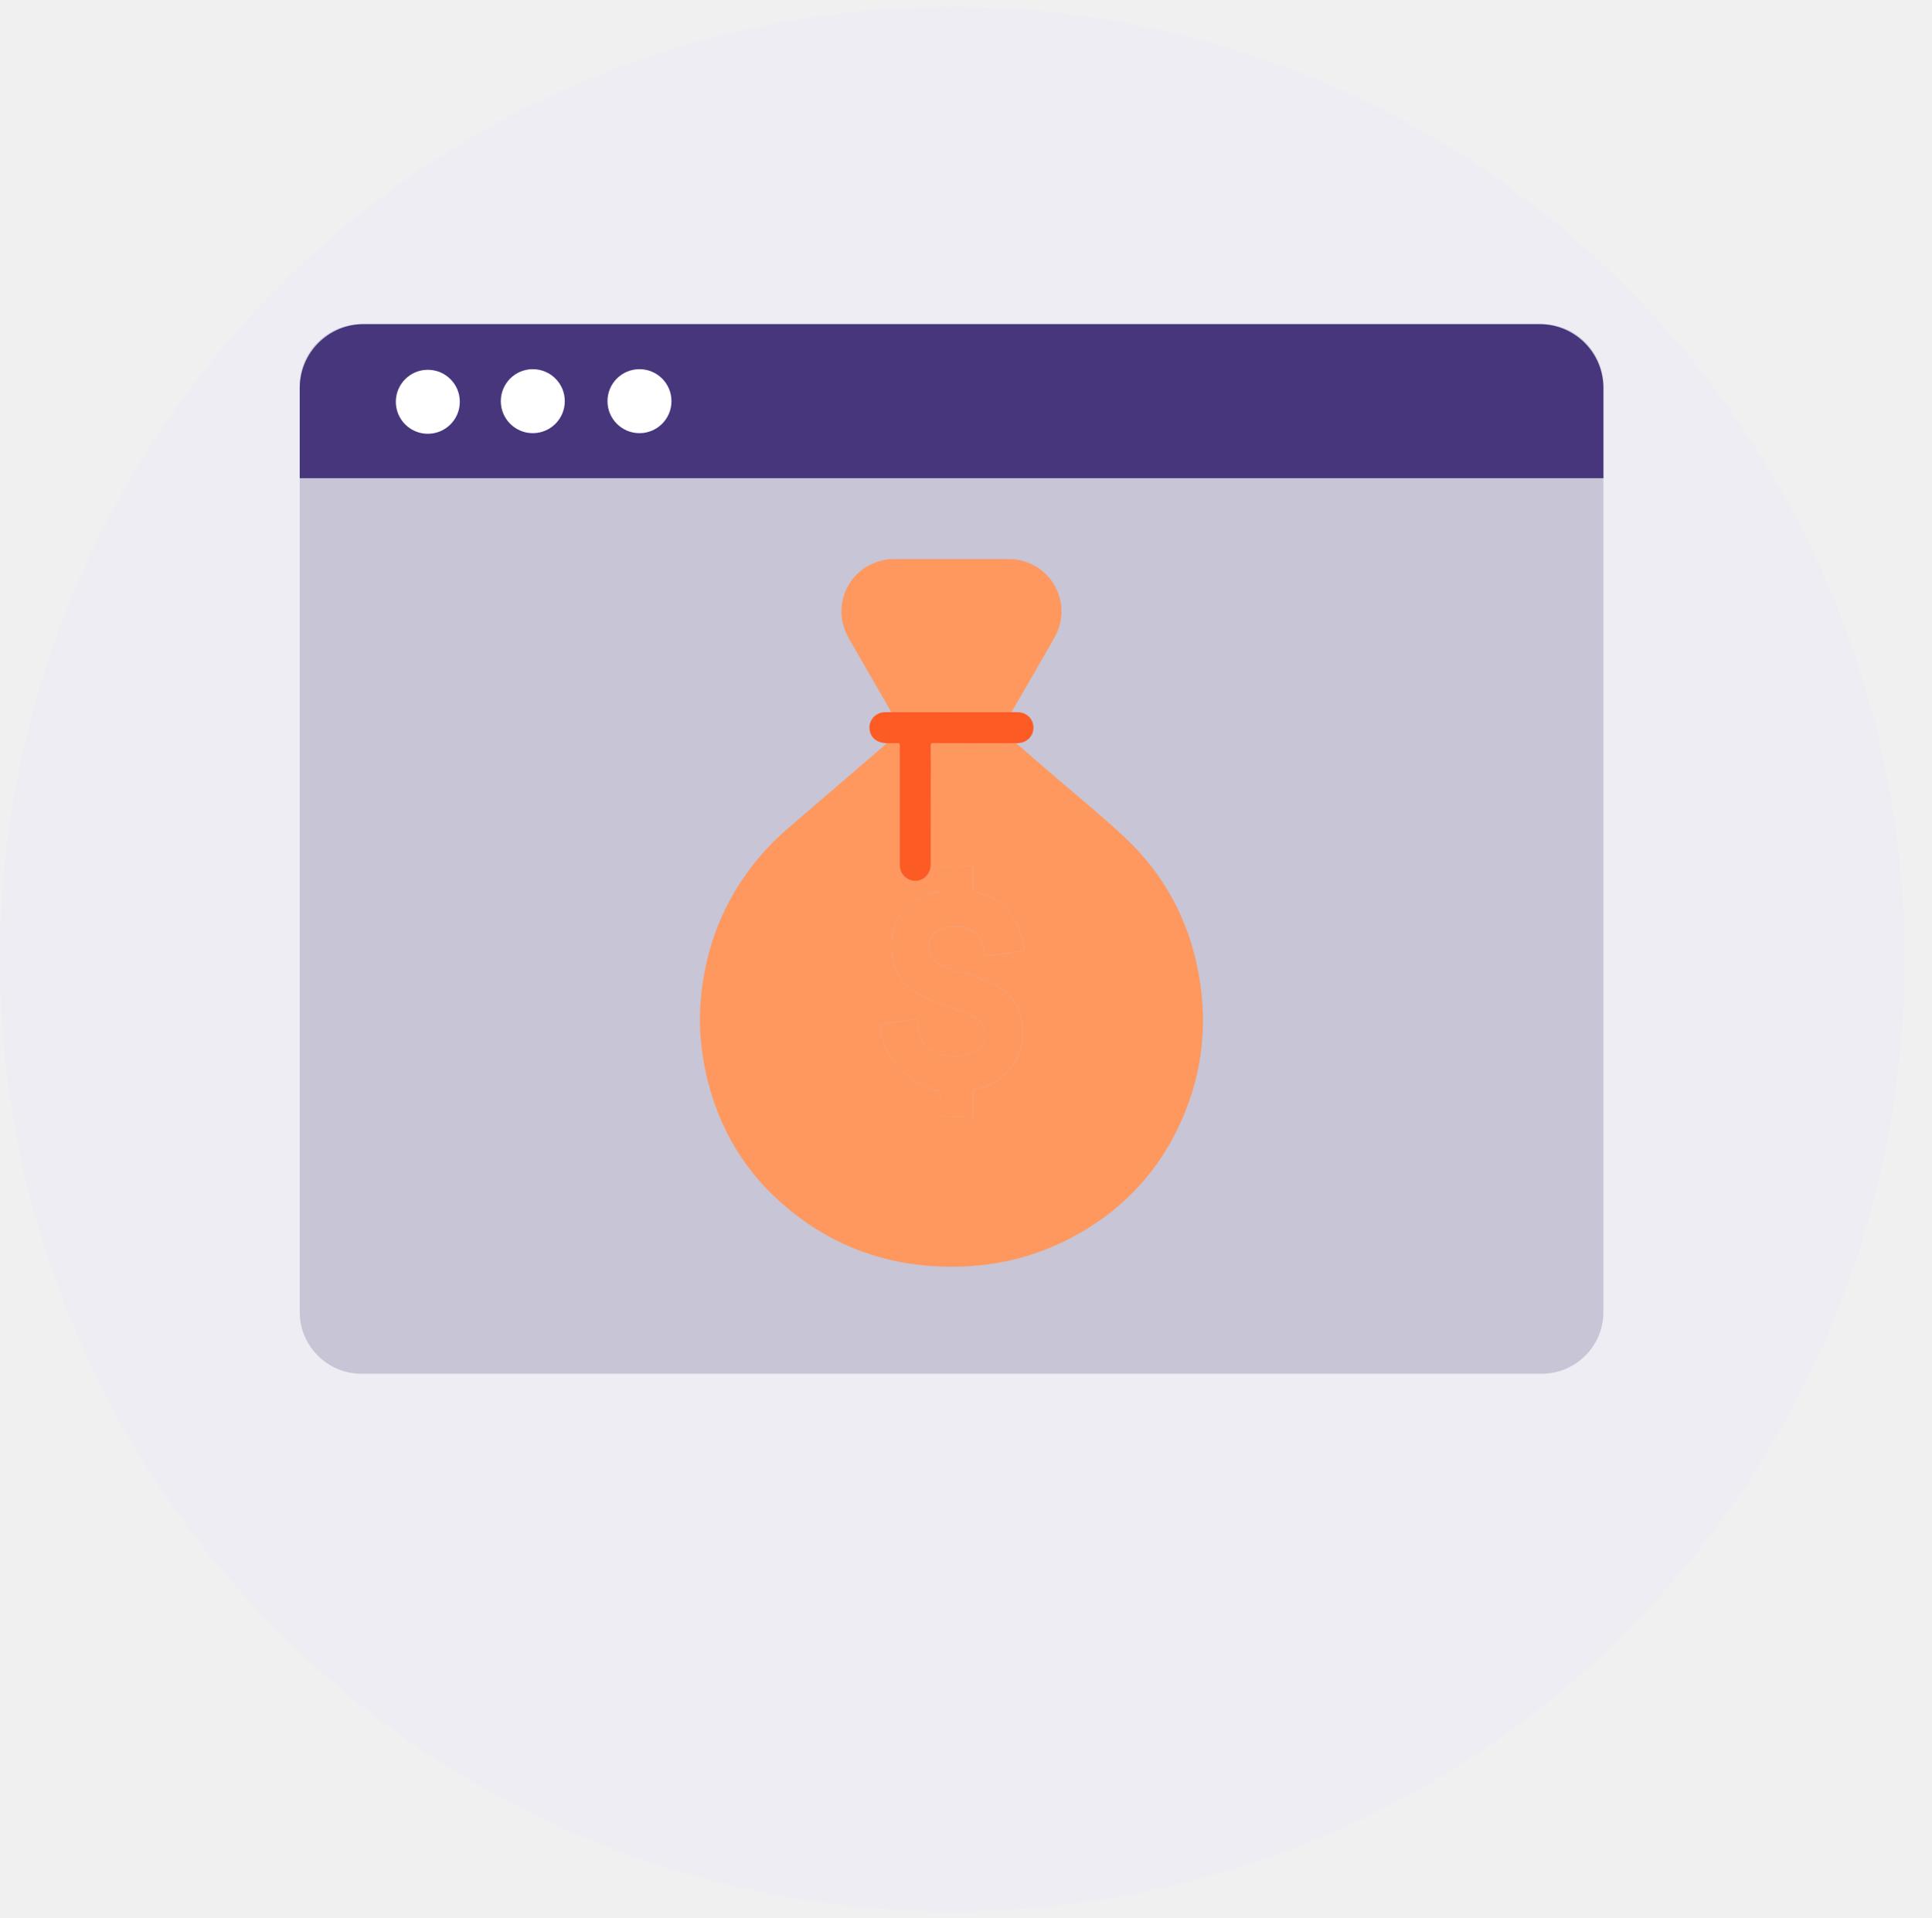
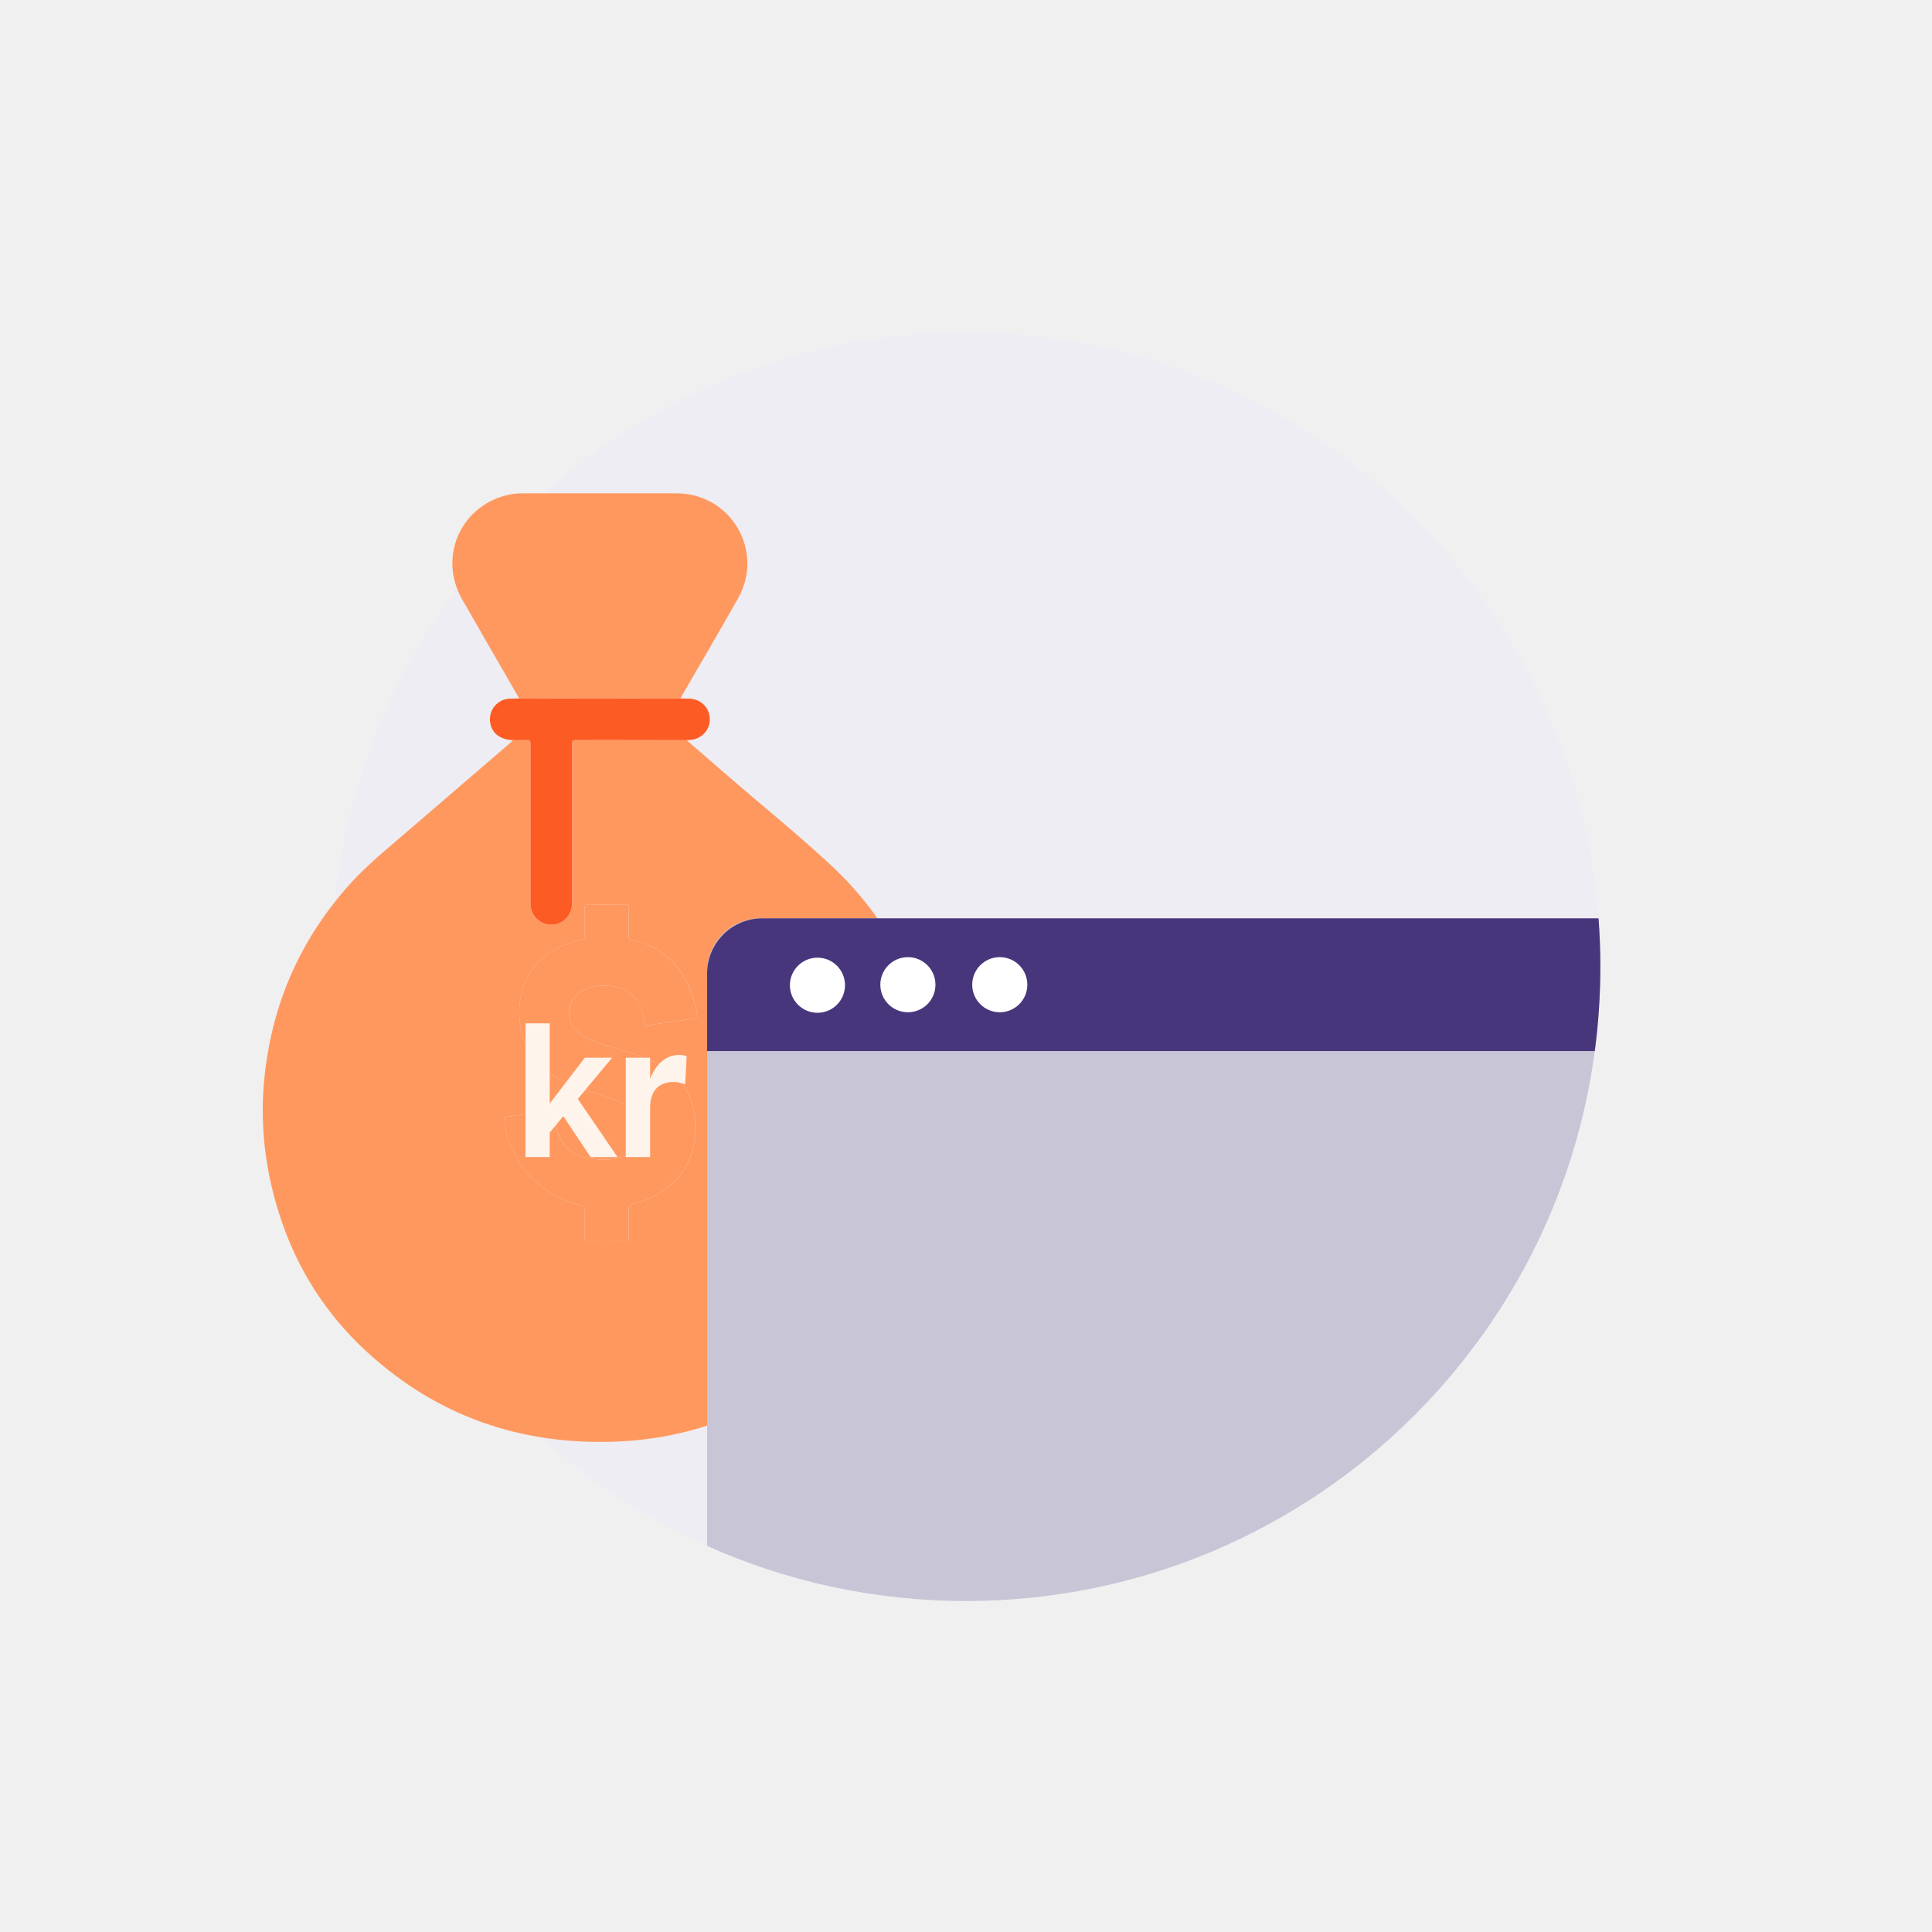
- <svg xmlns="http://www.w3.org/2000/svg" width="145" height="144" viewBox="0 0 145 144" fill="none">
-   <path d="M143 72.027C143 111.516 110.988 143.527 71.5 143.527C32.012 143.527 0 111.516 0 72.027C0 32.539 32.012 0.527 71.5 0.527C110.988 0.527 143 32.539 143 72.027Z" fill="#EEEDF3" />
-   <path d="M115.75 103.148H27.141C24.579 103.148 22.503 101.072 22.503 98.51V28.974C22.503 26.412 24.579 24.336 27.141 24.336H115.75C118.311 24.336 120.388 26.412 120.388 28.974V98.51C120.388 101.072 118.311 103.148 115.75 103.148Z" fill="#C8C5D6" />
-   <path d="M115.584 24.336H27.308C24.654 24.336 22.503 26.487 22.503 29.14V35.904H120.388V29.14C120.388 26.487 118.238 24.336 115.584 24.336Z" fill="#48367D" />
-   <path d="M34.523 30.168C34.523 31.495 33.448 32.57 32.121 32.57C30.795 32.57 29.719 31.495 29.719 30.168C29.719 28.842 30.795 27.766 32.121 27.766C33.448 27.766 34.523 28.842 34.523 30.168Z" fill="white" />
-   <path d="M42.405 30.122C42.405 31.449 41.33 32.524 40.004 32.524C38.677 32.524 37.602 31.449 37.602 30.122C37.602 28.795 38.677 27.72 40.004 27.72C41.33 27.72 42.405 28.795 42.405 30.122Z" fill="white" />
-   <path d="M50.415 30.122C50.415 31.449 49.339 32.524 48.014 32.524C46.687 32.524 45.611 31.449 45.611 30.122C45.611 28.795 46.687 27.72 48.014 27.72C49.339 27.72 50.415 28.795 50.415 30.122Z" fill="white" />
-   <path d="M76.296 55.803C77.042 56.451 77.79 57.098 78.536 57.746C80.479 59.431 82.485 61.047 84.37 62.799C87.378 65.594 89.251 69.04 89.993 73.082C90.743 77.176 90.216 81.114 88.377 84.848C86.614 88.428 83.92 91.117 80.386 92.963C77.871 94.278 75.188 94.985 72.353 95.095C67.033 95.302 62.351 93.694 58.412 90.091C55.613 87.529 53.852 84.346 53.017 80.65C52.568 78.667 52.443 76.66 52.655 74.64C53.087 70.534 54.673 66.937 57.44 63.864C58.422 62.773 59.562 61.859 60.666 60.904C62.591 59.244 64.52 57.589 66.447 55.933C66.494 55.892 66.532 55.846 66.575 55.801C66.838 55.799 67.101 55.805 67.364 55.791C67.524 55.784 67.559 55.853 67.555 55.996C67.547 56.267 67.553 56.538 67.553 56.808C67.553 59.499 67.553 62.19 67.553 64.88C67.553 65.37 67.733 65.758 68.17 65.994C68.966 66.425 69.882 65.851 69.884 64.919C69.888 62.801 69.886 60.682 69.886 58.563C69.886 57.713 69.89 56.862 69.882 56.012C69.88 55.838 69.929 55.784 70.103 55.79C70.481 55.803 70.86 55.794 71.239 55.794C72.925 55.799 74.61 55.801 76.296 55.803ZM71.827 83.865C72.175 83.865 72.523 83.857 72.871 83.868C73.027 83.874 73.062 83.82 73.06 83.673C73.052 83.171 73.072 82.668 73.05 82.165C73.041 81.93 73.106 81.837 73.338 81.777C74.168 81.568 74.912 81.185 75.534 80.59C76.505 79.658 76.856 78.504 76.777 77.186C76.69 75.744 76.041 74.665 74.765 73.968C73.889 73.488 72.931 73.248 71.987 72.962C71.433 72.794 70.876 72.632 70.387 72.307C69.907 71.99 69.668 71.549 69.722 70.971C69.776 70.397 70.083 69.999 70.607 69.765C71.027 69.58 71.471 69.533 71.922 69.564C72.942 69.634 73.501 70.071 73.818 71.043C73.878 71.225 73.92 71.414 73.955 71.603C73.978 71.737 74.007 71.793 74.17 71.768C74.918 71.652 75.668 71.557 76.418 71.449C76.949 71.371 76.949 71.366 76.826 70.832C76.364 68.835 75.283 67.422 73.184 66.97C73.058 66.943 73.054 66.871 73.056 66.771C73.06 66.261 73.047 65.75 73.062 65.24C73.068 65.039 73.002 64.998 72.815 65.002C72.15 65.014 71.485 65.012 70.82 65.002C70.646 65 70.578 65.037 70.584 65.228C70.597 65.739 70.584 66.249 70.592 66.759C70.594 66.895 70.551 66.951 70.42 66.978C70.23 67.016 70.043 67.063 69.861 67.123C68.68 67.511 67.729 68.178 67.246 69.369C66.847 70.347 66.836 71.356 67.106 72.369C67.441 73.616 68.317 74.377 69.434 74.915C70.286 75.325 71.199 75.568 72.084 75.883C72.571 76.057 73.056 76.239 73.462 76.575C73.713 76.784 73.893 77.037 73.944 77.368C74.05 78.054 73.739 78.661 73.095 78.991C72.31 79.393 71.485 79.366 70.656 79.181C69.782 78.986 69.24 78.439 69.014 77.573C68.939 77.287 68.908 76.995 68.898 76.703C68.893 76.534 68.827 76.517 68.688 76.538C67.872 76.662 67.054 76.786 66.237 76.898C66.099 76.917 66.076 76.969 66.088 77.091C66.132 77.563 66.233 78.023 66.411 78.46C67.145 80.269 68.514 81.35 70.364 81.862C70.534 81.91 70.599 81.964 70.596 82.148C70.582 82.65 70.599 83.153 70.586 83.656C70.58 83.835 70.64 83.874 70.808 83.868C71.147 83.855 71.487 83.865 71.827 83.865Z" fill="#FF985F" />
-   <path d="M66.921 53.468C65.854 51.617 64.781 49.767 63.72 47.911C62.342 45.497 63.701 42.557 66.43 42.038C66.666 41.994 66.906 41.977 67.145 41.977C70.006 41.979 72.865 41.977 75.726 41.977C78.778 41.977 80.678 45.209 79.174 47.867C78.146 49.687 77.087 51.491 76.041 53.302C76.01 53.354 75.985 53.412 75.958 53.466C73.501 53.468 71.044 53.47 68.589 53.472C68.032 53.474 67.478 53.47 66.921 53.468Z" fill="#FF985F" />
-   <path d="M66.921 53.469C67.478 53.471 68.032 53.476 68.589 53.476C71.046 53.474 73.503 53.472 75.958 53.471C76.105 53.472 76.252 53.476 76.399 53.476C77.075 53.48 77.589 53.973 77.595 54.628C77.603 55.266 77.094 55.777 76.433 55.796C76.387 55.798 76.341 55.8 76.294 55.804C74.609 55.802 72.923 55.798 71.237 55.796C70.859 55.796 70.48 55.806 70.101 55.792C69.925 55.786 69.879 55.84 69.88 56.014C69.888 56.865 69.884 57.715 69.884 58.566C69.884 60.684 69.886 62.803 69.882 64.922C69.88 65.853 68.964 66.427 68.168 65.996C67.731 65.761 67.551 65.37 67.551 64.883C67.553 62.192 67.551 59.502 67.551 56.811C67.551 56.54 67.545 56.27 67.553 55.999C67.557 55.856 67.522 55.786 67.362 55.794C67.099 55.808 66.836 55.802 66.573 55.804C65.835 55.775 65.373 55.407 65.29 54.787C65.199 54.103 65.719 53.494 66.409 53.478C66.581 53.472 66.751 53.471 66.921 53.469Z" fill="#FD5B24" />
-   <path d="M71.827 83.862C71.487 83.862 71.147 83.853 70.806 83.866C70.638 83.872 70.58 83.834 70.584 83.654C70.598 83.151 70.58 82.648 70.594 82.146C70.6 81.962 70.534 81.906 70.362 81.86C68.512 81.348 67.144 80.267 66.409 78.458C66.231 78.019 66.131 77.561 66.086 77.089C66.075 76.967 66.098 76.915 66.235 76.896C67.053 76.782 67.87 76.66 68.686 76.536C68.825 76.515 68.891 76.532 68.897 76.701C68.906 76.993 68.937 77.284 69.013 77.57C69.239 78.436 69.78 78.984 70.654 79.179C71.483 79.364 72.308 79.391 73.093 78.989C73.737 78.659 74.048 78.05 73.942 77.366C73.89 77.035 73.712 76.782 73.46 76.573C73.055 76.237 72.569 76.055 72.082 75.881C71.197 75.566 70.283 75.323 69.432 74.913C68.317 74.375 67.439 73.614 67.105 72.367C66.834 71.356 66.846 70.345 67.244 69.367C67.729 68.176 68.68 67.509 69.859 67.121C70.043 67.061 70.231 67.013 70.418 66.976C70.547 66.951 70.592 66.895 70.59 66.757C70.582 66.247 70.596 65.737 70.582 65.226C70.576 65.035 70.642 64.996 70.818 65C71.483 65.01 72.148 65.01 72.813 65C73 64.996 73.066 65.037 73.06 65.238C73.045 65.748 73.056 66.259 73.055 66.769C73.055 66.87 73.058 66.943 73.182 66.968C75.279 67.42 76.362 68.833 76.824 70.83C76.948 71.366 76.948 71.37 76.416 71.447C75.668 71.555 74.916 71.65 74.168 71.766C74.006 71.791 73.977 71.735 73.953 71.601C73.919 71.412 73.876 71.223 73.816 71.041C73.497 70.069 72.941 69.632 71.92 69.562C71.468 69.531 71.025 69.578 70.606 69.763C70.082 69.995 69.774 70.395 69.72 70.969C69.666 71.547 69.906 71.988 70.385 72.305C70.876 72.63 71.433 72.792 71.986 72.96C72.929 73.246 73.888 73.488 74.763 73.966C76.039 74.663 76.689 75.742 76.776 77.184C76.855 78.502 76.503 79.658 75.533 80.588C74.91 81.185 74.166 81.566 73.337 81.775C73.103 81.833 73.037 81.927 73.049 82.163C73.07 82.666 73.051 83.168 73.058 83.671C73.06 83.818 73.026 83.872 72.869 83.866C72.523 83.853 72.175 83.862 71.827 83.862Z" fill="#FF985F" />
+ <svg xmlns="http://www.w3.org/2000/svg" width="1000" height="1000" viewBox="0 0 1000 1000" fill="none">
+   <path d="M828.336 500.336C828.336 681.67 681.334 828.672 500 828.672C318.666 828.672 171.664 681.67 171.664 500.336C171.664 319.002 318.666 172 500 172C681.334 172 828.336 319.002 828.336 500.336Z" fill="#EEEDF3" />
+   <path d="M355.385 383.088C362.28 389.072 369.193 395.056 376.087 401.039C394.039 416.615 412.58 431.548 429.995 447.731C457.789 473.56 475.097 505.408 481.957 542.758C488.887 580.59 484.011 616.975 467.024 651.485C450.733 684.566 425.834 709.412 393.182 726.47C369.943 738.617 345.15 745.154 318.946 746.172C269.79 748.084 226.527 733.222 190.124 699.927C164.26 676.26 147.987 646.841 140.271 612.688C136.127 594.362 134.966 575.821 136.931 557.155C140.914 519.215 155.579 485.974 181.14 457.573C190.214 447.499 200.752 439.05 210.952 430.226C228.742 414.883 246.569 399.593 264.377 384.285C264.806 383.91 265.163 383.481 265.556 383.07C267.986 383.052 270.415 383.106 272.844 382.981C274.327 382.909 274.648 383.552 274.612 384.874C274.541 387.375 274.595 389.875 274.595 392.376C274.595 417.24 274.595 442.104 274.595 466.969C274.595 471.488 276.256 475.078 280.293 477.257C287.652 481.24 296.118 475.935 296.136 467.326C296.172 447.749 296.154 428.172 296.154 408.595C296.154 400.736 296.19 392.876 296.118 385.017C296.101 383.409 296.547 382.909 298.155 382.963C301.656 383.088 305.157 382.999 308.658 382.999C324.234 383.052 339.809 383.07 355.385 383.088ZM314.088 642.393C317.303 642.393 320.518 642.322 323.733 642.429C325.18 642.482 325.502 641.982 325.484 640.625C325.412 635.98 325.591 631.336 325.395 626.692C325.305 624.513 325.913 623.656 328.056 623.102C335.719 621.173 342.596 617.636 348.347 612.135C357.314 603.525 360.565 592.861 359.833 580.679C359.029 567.354 353.027 557.387 341.238 550.939C333.147 546.509 324.287 544.294 315.57 541.65C310.444 540.096 305.3 538.596 300.781 535.595C296.351 532.666 294.136 528.593 294.636 523.252C295.136 517.947 297.976 514.268 302.817 512.106C306.693 510.392 310.801 509.963 314.963 510.249C324.394 510.892 329.556 514.929 332.486 523.913C333.04 525.592 333.433 527.343 333.754 529.093C333.968 530.326 334.236 530.844 335.737 530.612C342.649 529.54 349.58 528.665 356.51 527.664C361.423 526.95 361.423 526.896 360.279 521.966C356.01 503.515 346.025 490.457 326.627 486.278C325.466 486.028 325.43 485.367 325.448 484.438C325.484 479.722 325.359 475.007 325.502 470.291C325.555 468.433 324.948 468.058 323.215 468.094C317.071 468.201 310.926 468.183 304.782 468.094C303.174 468.076 302.549 468.415 302.602 470.184C302.727 474.899 302.602 479.615 302.674 484.331C302.692 485.581 302.299 486.099 301.084 486.349C299.334 486.706 297.601 487.135 295.922 487.689C285.008 491.279 276.22 497.441 271.754 508.445C268.075 517.483 267.968 526.807 270.468 536.167C273.559 547.688 281.65 554.725 291.974 559.691C299.852 563.478 308.283 565.729 316.463 568.64C320.965 570.248 325.448 571.927 329.199 575.035C331.521 576.964 333.182 579.304 333.647 582.358C334.629 588.699 331.753 594.308 325.805 597.362C318.553 601.078 310.926 600.828 303.263 599.113C295.19 597.309 290.188 592.254 288.098 584.252C287.402 581.608 287.116 578.911 287.027 576.214C286.973 574.66 286.366 574.499 285.08 574.695C277.542 575.839 269.986 576.982 262.43 578.018C261.162 578.196 260.948 578.679 261.055 579.804C261.466 584.162 262.395 588.414 264.038 592.45C270.826 609.169 283.472 619.154 300.566 623.888C302.138 624.334 302.745 624.835 302.71 626.531C302.585 631.176 302.745 635.82 302.62 640.464C302.567 642.125 303.12 642.482 304.674 642.429C307.8 642.304 310.944 642.393 314.088 642.393Z" fill="#FF985F" />
+   <path d="M268.753 361.526C258.893 344.414 248.98 327.32 239.174 310.172C226.438 287.862 238.995 260.694 264.216 255.907C266.396 255.496 268.61 255.335 270.825 255.335C297.261 255.353 323.68 255.335 350.116 255.335C378.32 255.335 395.878 285.201 381.982 309.761C372.479 326.587 362.691 343.253 353.027 359.989C352.741 360.472 352.509 361.008 352.259 361.508C329.556 361.526 306.853 361.543 284.168 361.561C279.024 361.579 273.898 361.543 268.753 361.526Z" fill="#FF985F" />
+   <path d="M268.752 361.526C273.896 361.544 279.023 361.598 284.167 361.598C306.87 361.58 329.573 361.562 352.258 361.544C353.615 361.562 354.973 361.598 356.33 361.598C362.582 361.634 367.333 366.188 367.387 372.244C367.459 378.138 362.761 382.854 356.652 383.032C356.223 383.05 355.795 383.068 355.366 383.104C339.79 383.086 324.214 383.05 308.638 383.032C305.137 383.032 301.636 383.122 298.135 382.997C296.51 382.943 296.081 383.443 296.099 385.051C296.171 392.91 296.135 400.77 296.135 408.629C296.135 428.206 296.153 447.783 296.117 467.36C296.099 475.969 287.632 481.274 280.273 477.291C276.236 475.112 274.575 471.504 274.575 467.003C274.593 442.138 274.575 417.274 274.575 392.41C274.575 389.909 274.522 387.409 274.593 384.908C274.629 383.586 274.307 382.943 272.825 383.015C270.395 383.14 267.966 383.086 265.537 383.104C258.714 382.836 254.445 379.442 253.676 373.708C252.837 367.385 257.642 361.759 264.019 361.616C265.608 361.562 267.18 361.544 268.752 361.526Z" fill="#FD5B24" />
+   <path d="M314.085 642.392C310.941 642.392 307.797 642.303 304.653 642.428C303.099 642.482 302.563 642.124 302.599 640.463C302.724 635.819 302.563 631.175 302.688 626.531C302.742 624.834 302.135 624.316 300.545 623.887C283.451 619.154 270.804 609.169 264.017 592.45C262.374 588.395 261.445 584.162 261.034 579.803C260.927 578.678 261.141 578.196 262.409 578.017C269.965 576.963 277.521 575.838 285.058 574.695C286.345 574.498 286.952 574.659 287.005 576.213C287.095 578.91 287.381 581.607 288.077 584.251C290.167 592.253 295.168 597.308 303.242 599.112C310.905 600.827 318.532 601.077 325.784 597.362C331.732 594.307 334.608 588.681 333.626 582.358C333.143 579.303 331.5 576.963 329.178 575.034C325.427 571.926 320.944 570.247 316.442 568.639C308.261 565.728 299.813 563.477 291.953 559.69C281.647 554.725 273.537 547.687 270.447 536.166C267.947 526.824 268.054 517.482 271.733 508.444C276.217 497.441 285.005 491.278 295.901 487.688C297.598 487.134 299.33 486.688 301.063 486.348C302.26 486.116 302.671 485.598 302.653 484.33C302.581 479.614 302.706 474.899 302.581 470.183C302.528 468.415 303.135 468.057 304.76 468.093C310.905 468.182 317.05 468.182 323.194 468.093C324.927 468.057 325.534 468.433 325.481 470.29C325.338 475.006 325.445 479.721 325.427 484.437C325.427 485.366 325.463 486.045 326.606 486.277C345.986 490.457 355.989 503.514 360.258 521.965C361.401 526.913 361.401 526.949 356.489 527.664C349.577 528.664 342.628 529.539 335.716 530.611C334.215 530.843 333.947 530.325 333.733 529.092C333.411 527.342 333.018 525.592 332.465 523.912C329.517 514.928 324.373 510.891 314.942 510.248C310.762 509.962 306.672 510.391 302.796 512.106C297.955 514.249 295.115 517.947 294.615 523.252C294.115 528.592 296.33 532.665 300.759 535.594C305.296 538.595 310.441 540.096 315.549 541.65C324.266 544.293 333.126 546.526 341.217 550.938C353.006 557.386 359.008 567.353 359.812 580.678C360.544 592.86 357.293 603.542 348.326 612.134C342.575 617.653 335.698 621.172 328.035 623.101C325.874 623.637 325.266 624.512 325.373 626.691C325.57 631.336 325.391 635.98 325.463 640.624C325.481 641.981 325.159 642.482 323.712 642.428C320.515 642.303 317.3 642.392 314.085 642.392Z" fill="#FF985F" />
+   <path d="M272.011 598.896H284.513V586.215L291.568 577.731L305.678 598.896H319.609L299.069 568.801L316.841 547.458H302.731L284.513 571.212V529.687H272.011V598.896Z" fill="#FFF4EC" />
+   <path d="M348.726 560.049C350.512 560.049 352.656 560.496 354.62 561.21L355.424 546.743C354.263 546.297 352.834 546.029 351.495 546.029C346.583 546.029 340.511 548.529 336.492 558.353V547.458H323.9V598.896H336.492V573.713C336.492 562.728 342.743 560.049 348.726 560.049Z" fill="#FFF4EC" />
+   <path fill-rule="evenodd" clip-rule="evenodd" d="M500 828.672C681.334 828.672 828.336 681.67 828.336 500.336C828.336 491.925 828.02 483.587 827.398 475.335H393.543C378.33 475.335 366 487.665 366 502.878L366 800.172C406.918 818.487 452.27 828.672 500 828.672Z" fill="#C8C5D6" />
+   <path fill-rule="evenodd" clip-rule="evenodd" d="M825.454 544.028C827.355 529.734 828.336 515.15 828.336 500.336C828.336 491.925 828.02 483.587 827.398 475.335H394.53C378.771 475.335 366 488.106 366 503.861V544.028H825.454Z" fill="#48367D" />
+   <path d="M437.375 509.952C437.375 517.83 430.995 524.215 423.117 524.215C415.24 524.215 408.85 517.83 408.85 509.952C408.85 502.075 415.24 495.689 423.117 495.689C430.995 495.689 437.375 502.075 437.375 509.952Z" fill="white" />
+   <path d="M484.186 509.682C484.186 517.559 477.801 523.945 469.928 523.945C462.046 523.945 455.66 517.559 455.66 509.682C455.66 501.804 462.046 495.419 469.928 495.419C477.801 495.419 484.186 501.804 484.186 509.682Z" fill="white" />
+   <path d="M531.744 509.682C531.744 517.559 525.358 523.945 517.485 523.945C509.608 523.945 503.218 517.559 503.218 509.682C503.218 501.804 509.608 495.419 517.485 495.419C525.358 495.419 531.744 501.804 531.744 509.682Z" fill="white" />
</svg>
